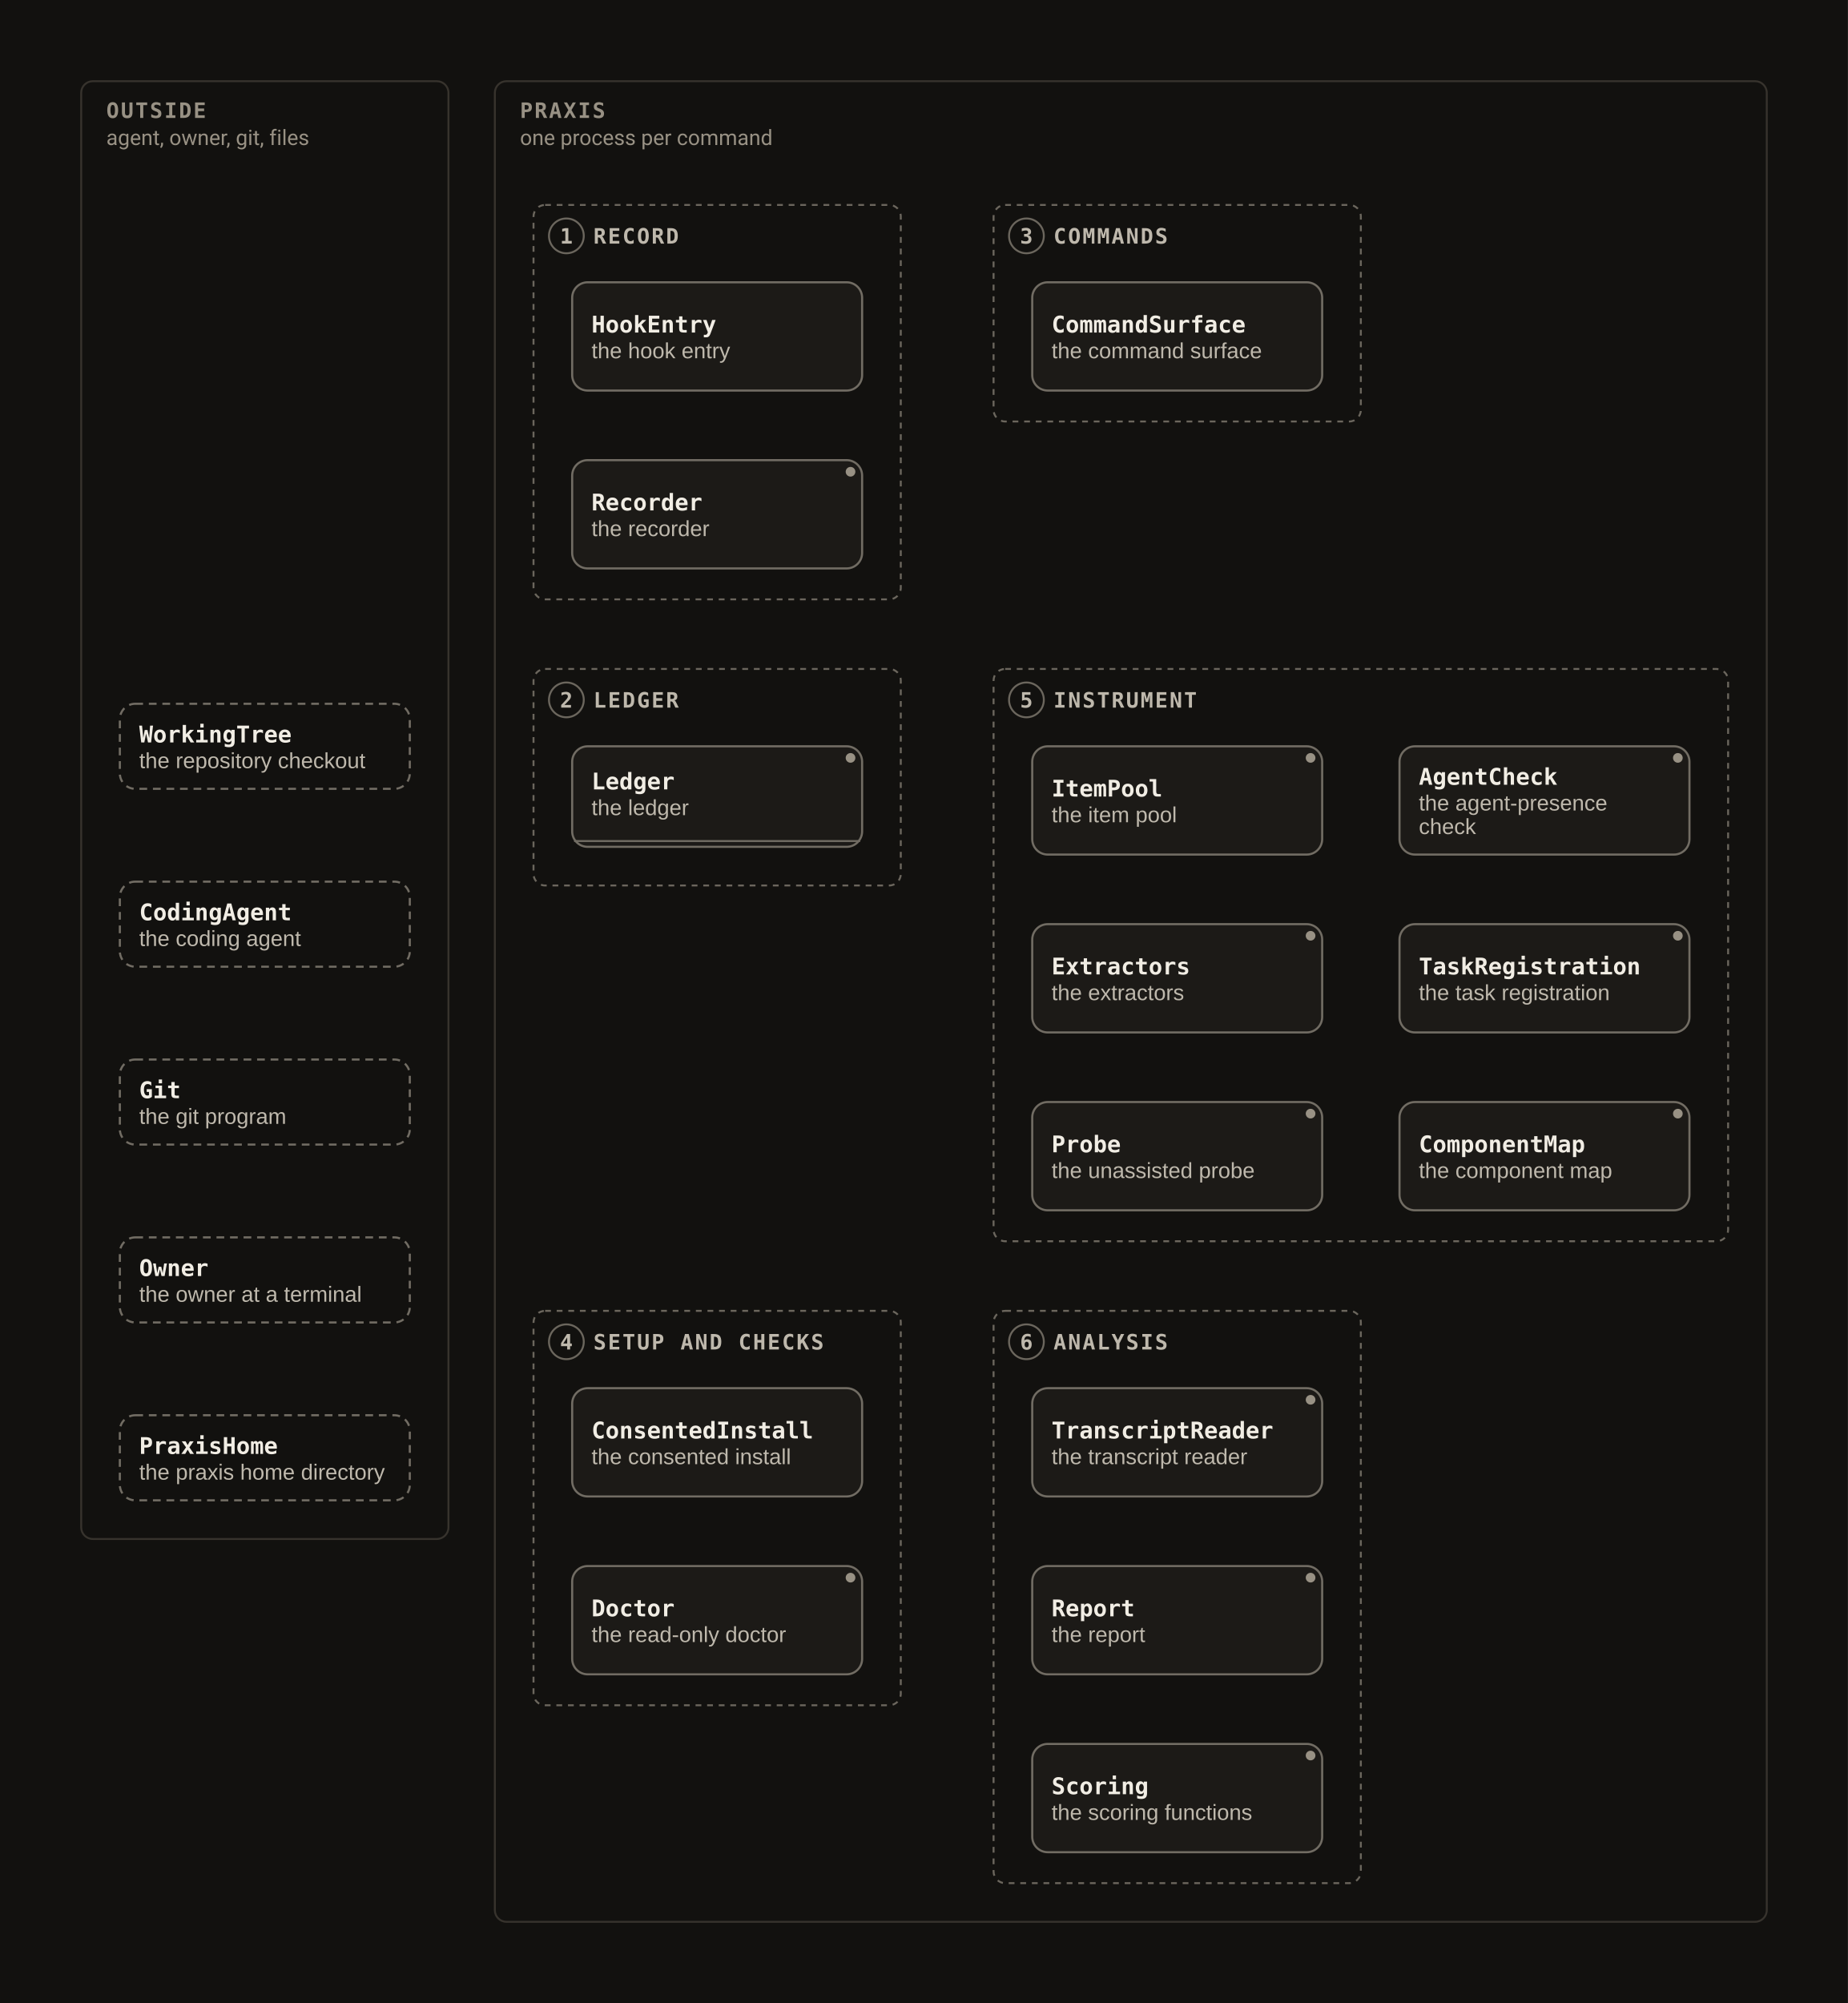
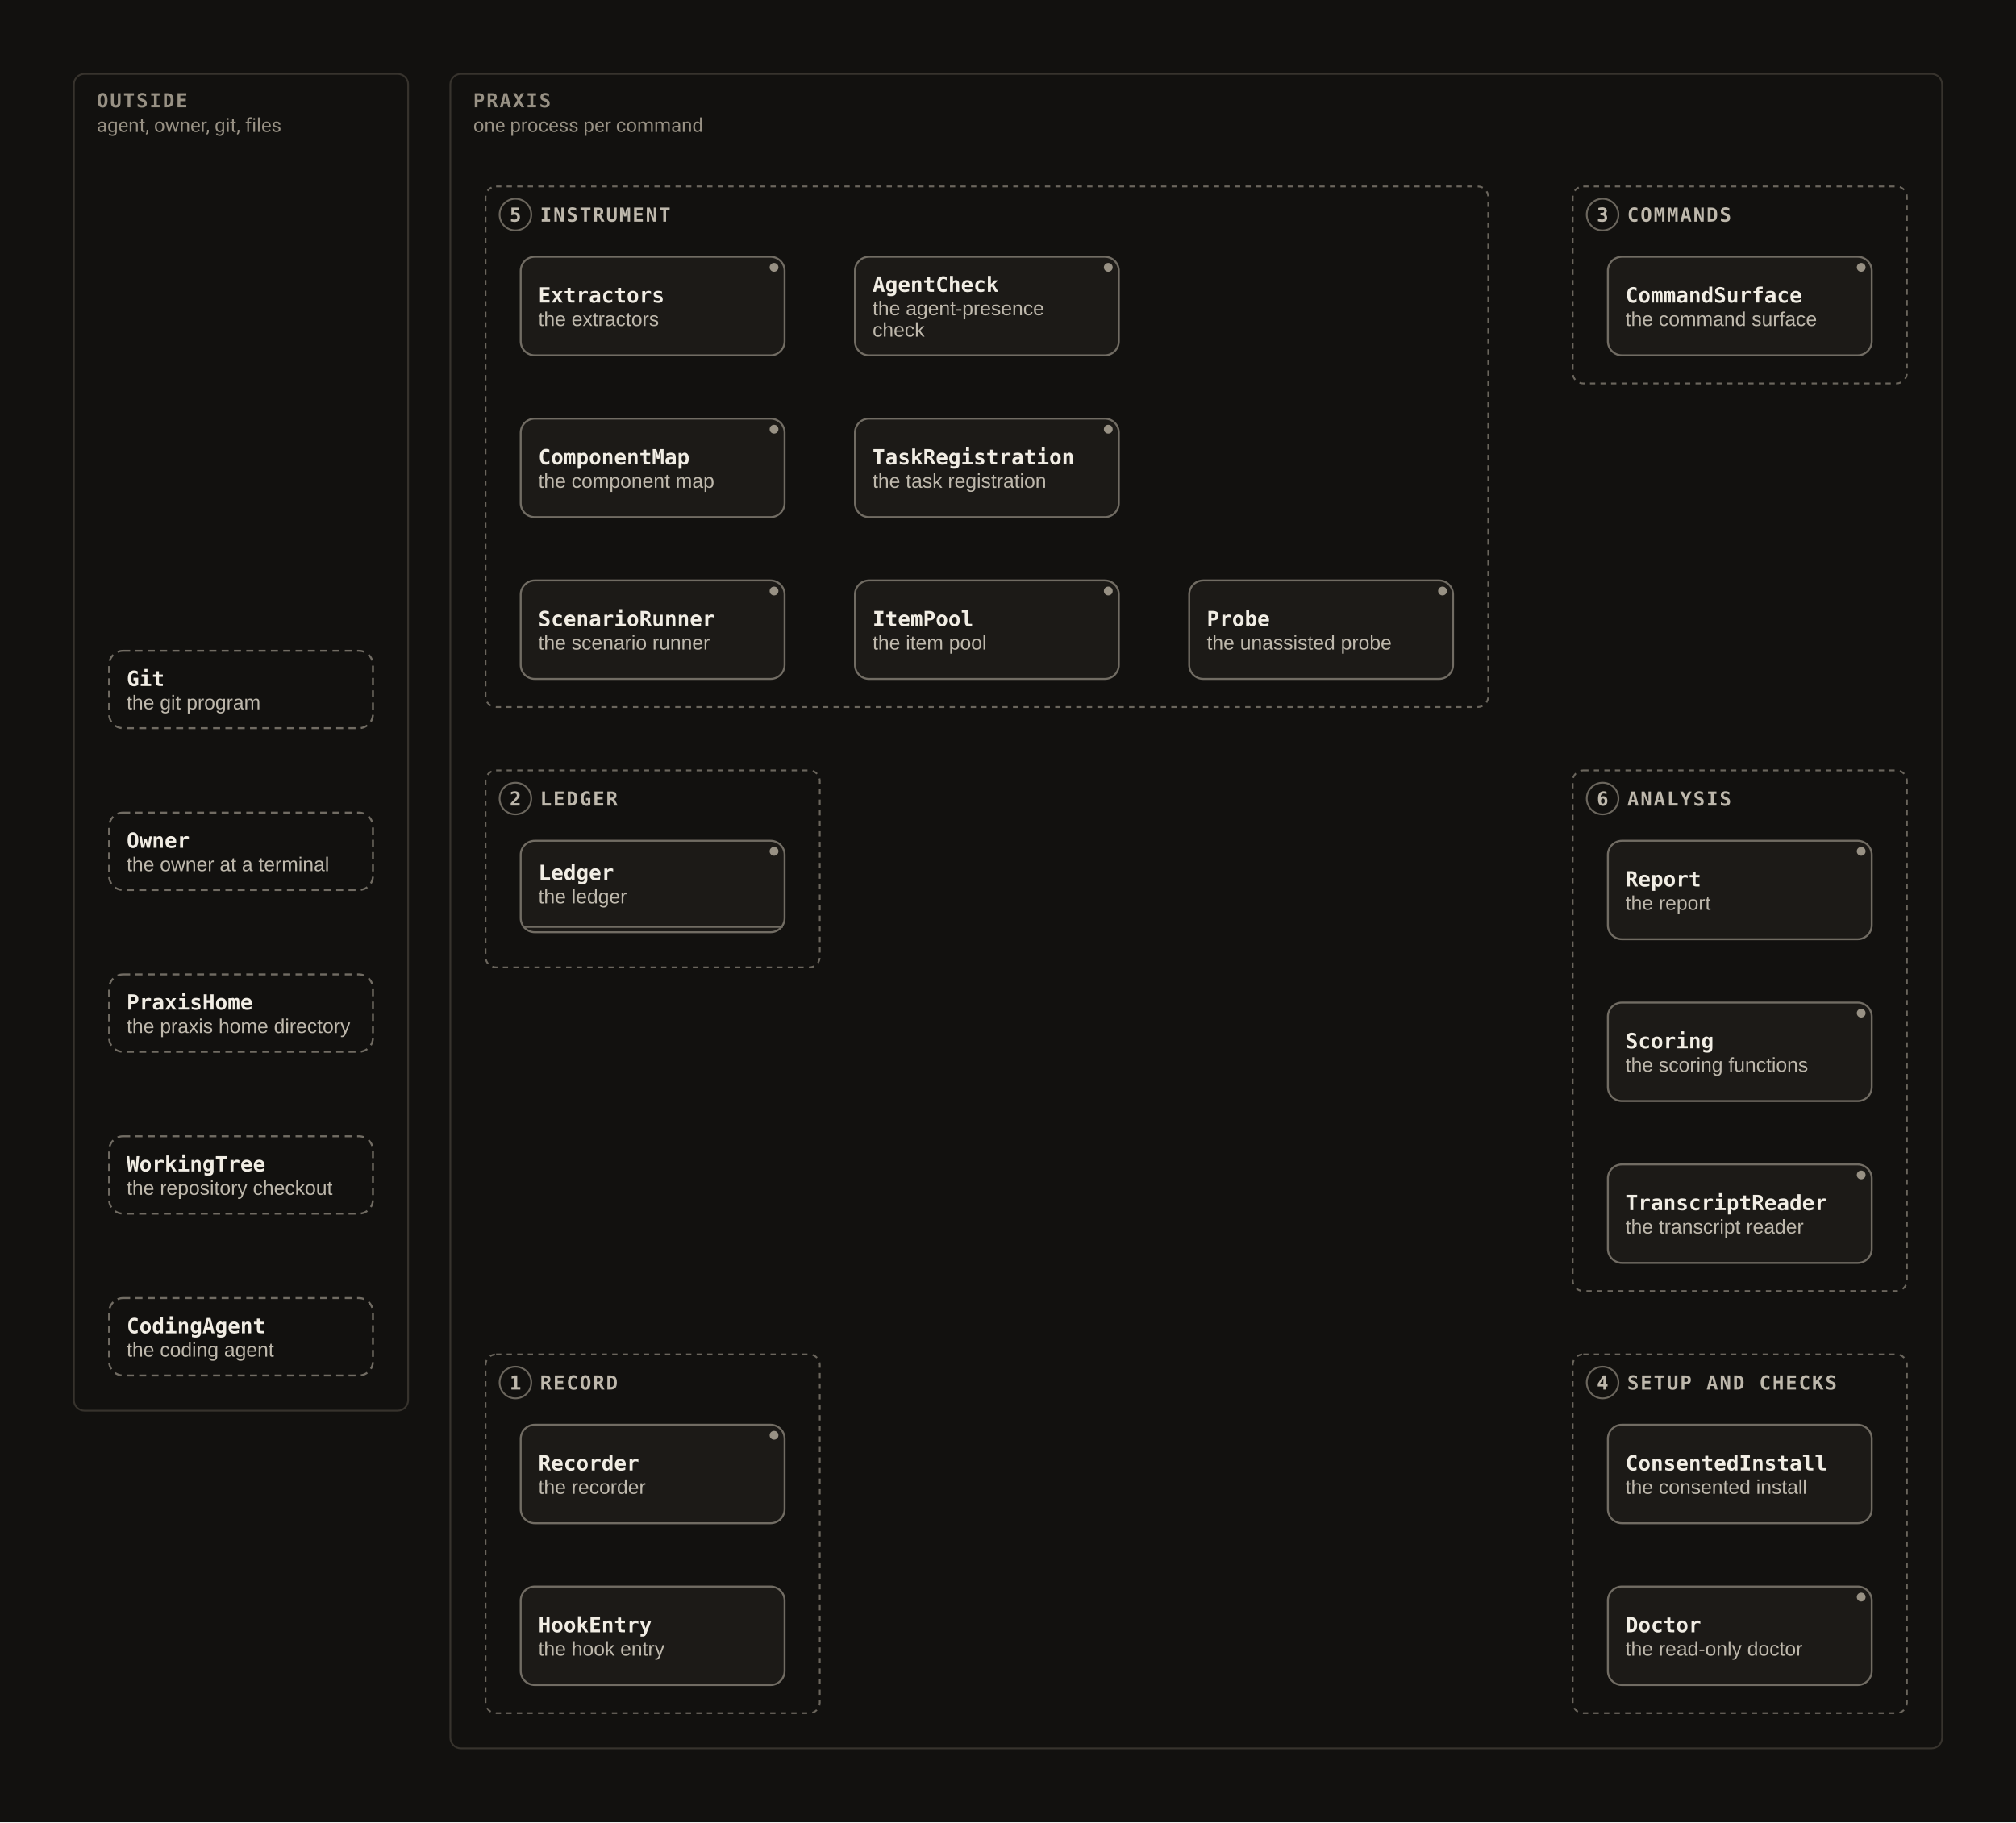
- <svg xmlns="http://www.w3.org/2000/svg" id="lessonmap" class="scene" viewBox="-26 -26 956 1036" data-fit="16 16 892.6 952" data-grow="1.029" data-read="1.008" preserveAspectRatio="xMidYMid meet" tabindex="0" role="application" aria-label="Structure: Which components are in each region and container? All component cards and only the flows of the Structure layer. Each flow label gives its artifact.">
-   <rect x="-26" y="-26" width="956" height="1036" fill="#12110F" />
+ <svg xmlns="http://www.w3.org/2000/svg" id="lessonmap" class="scene" viewBox="-26 -26 1146 1036" data-fit="-17.55 16 1116.1 952" data-grow="1.029" data-read="1.008" preserveAspectRatio="xMidYMid meet" tabindex="0" role="application" aria-label="Structure: Which components are in each region and container? All component cards and only the flows of the Structure layer. Each flow label gives its artifact.">
+   <rect x="-26" y="-26" width="1146" height="1036" fill="#12110F" />
  <defs>
    <marker id="lessonmap-m-l-structure" viewBox="0 0 8 8" refX="7" refY="4" markerUnits="userSpaceOnUse" markerWidth="9" markerHeight="9" orient="auto-start-reverse">
      <path d="M0,0 L8,4 L0,8 z" fill="#716C63" />
    </marker>
    <marker id="lessonmap-m-l-system" viewBox="0 0 8 8" refX="7" refY="4" markerUnits="userSpaceOnUse" markerWidth="9" markerHeight="9" orient="auto-start-reverse">
      <path d="M0,0 L8,4 L0,8 z" fill="#716C63" />
    </marker>
    <marker id="lessonmap-m-l-data" viewBox="0 0 8 8" refX="7" refY="4" markerUnits="userSpaceOnUse" markerWidth="9" markerHeight="9" orient="auto-start-reverse">
      <path d="M0,0 L8,4 L0,8 z" fill="#2CB59A" />
    </marker>
    <marker id="lessonmap-m-l-control" viewBox="0 0 8 8" refX="7" refY="4" markerUnits="userSpaceOnUse" markerWidth="9" markerHeight="9" orient="auto-start-reverse">
      <path d="M0,0 L8,4 L0,8 z" fill="#B97874" />
    </marker>
    <marker id="lessonmap-m-change" viewBox="0 0 8 8" refX="7" refY="4" markerUnits="userSpaceOnUse" markerWidth="9" markerHeight="9" orient="auto-start-reverse">
      <path d="M0,0 L8,4 L0,8 z" fill="#D4675B" />
    </marker>
    <marker id="lessonmap-m-reach" viewBox="0 0 8 8" refX="7" refY="4" markerUnits="userSpaceOnUse" markerWidth="9" markerHeight="9" orient="auto-start-reverse">
      <path d="M0,0 L8,4 L0,8 z" fill="#D4675B" />
    </marker>
  </defs>
  <style>#lessonmap .node{cursor:pointer;outline:none;transition:opacity .16s ease-out}#lessonmap .node [data-part="job"] text{font-family:Arial,"Liberation Sans",Arimo,sans-serif;font-kerning:none;font-variant-ligatures:none}#lessonmap[data-live] .node.subject .node__box{stroke:var(--subject,#716C63)}#lessonmap[data-live] .node.subject rect.node__mark{stroke:var(--subject,#716C63)}#lessonmap[data-live] .node.subject path.node__mark{fill:var(--subject,#716C63)}#lessonmap .node.dim,#lessonmap .node.quiet{opacity:.32}#lessonmap .node__ring,#lessonmap .node__selection{display:none}#lessonmap .node__hl,#lessonmap .node__halo{display:none;pointer-events:none}#lessonmap .node__hl{fill:#1C1A17}#lessonmap .node__halo{fill:none;stroke:#F1EDE4;stroke-width:1.5;vector-effect:non-scaling-stroke}#lessonmap .node__box{transition:stroke .16s ease-out,stroke-width .16s ease-out}#lessonmap .node:not(.sel):not(.acts):hover .node__box{stroke-width:1.8}#lessonmap[data-live] .node:not(.sel):not(.acts):not(.endpoint):not(.subject):hover .node__box{stroke:#989184}#lessonmap .node.endpoint .node__box{stroke:#FCB442;stroke-width:2}#lessonmap .node.meas .node__box{stroke:#BEB8AC;stroke-width:2}#lessonmap .node.sel .node__box,#lessonmap .node.acts .node__box{stroke:#FCB442;stroke-width:3}#lessonmap .node.sel .node__hl,#lessonmap .node.acts .node__hl{display:inline}#lessonmap .node.peekend .node__halo{display:inline}#lessonmap .node:focus-visible .node__halo{display:inline;stroke-width:2}#lessonmap .flow,#lessonmap .flowtrace,#lessonmap .flowhl{vector-effect:non-scaling-stroke}#lessonmap .flow{stroke-width:1.6;stroke-opacity:1}#lessonmap .flow{cursor:pointer;pointer-events:stroke;outline:none;transition:opacity .12s ease-out,stroke-width .12s ease-out,visibility 0s}#lessonmap .flow.off:not(.peek),#lessonmap .flowlbl.off:not(.peek){opacity:0;visibility:hidden;pointer-events:none;transition:opacity .16s ease-out,visibility 0s linear .16s}#lessonmap .flow.peek{stroke-opacity:1;stroke-width:2.6}#lessonmap .flow.hot{stroke-opacity:1;stroke-width:2.6}#lessonmap.peeking .flow:not(.peek),#lessonmap.peeking .flowlbl:not(.peek){opacity:.35}#lessonmap .flowhl{fill:none;stroke:#FCB44200;stroke-width:12;stroke-linecap:round;stroke-linejoin:round;pointer-events:none}#lessonmap .flowdot{fill:#FCB442;stroke:#FCB4422E;stroke-width:10;paint-order:stroke;pointer-events:none}#lessonmap .flowtrace{stroke-width:2.6;pointer-events:none}#lessonmap .flowlbl{cursor:pointer;outline:none;transition:opacity .16s ease-out,visibility 0s}#lessonmap .flowlbl text{pointer-events:none;fill:#F1EDE4;stroke:#12110F}#lessonmap .flowlbl__chip{fill:#12110F;pointer-events:none}#lessonmap .flowlbl.hot text{fill:#FCB442;font-weight:600}#lessonmap .flowlbl.peek .flowlbl__chip{stroke:#37332D;stroke-width:1}#lessonmap .flowlbl.cueing{opacity:0}#lessonmap .flowlbl:focus-visible .flowlbl__hit{stroke:#F1EDE4;stroke-width:1.5}#lessonmap{width:100%;height:auto;display:block;overflow:hidden;touch-action:none;cursor:grab}#lessonmap.panning{cursor:grabbing}#lessonmap .zone__h{cursor:zoom-in;-webkit-user-select:none;user-select:none}@media print{#lessonmap .view{transform:none!important}}:root[data-reduce-motion=true] #lessonmap *{transition:none!important;animation:none!important}@media (prefers-reduced-motion:reduce){:root:not([data-reduce-motion]) #lessonmap *{transition:none!important;animation:none!important}}</style>
  <g class="view">
-     <rect x="16" y="16" width="190" height="754" rx="6" fill="none" stroke="#37332D" stroke-width="1" vector-effect="non-scaling-stroke" />
+     <rect x="16" y="16" width="190" height="760" rx="6" fill="none" stroke="#37332D" stroke-width="1" vector-effect="non-scaling-stroke" />
    <g class="box__h" data-at="16 16 190">
      <text x="29.0" y="35.0" class="t0">OUTSIDE</text>
      <text x="29.0" y="49.0" class="t1">agent, owner, git, files</text>
    </g>
-     <rect x="230" y="16" width="658" height="952" rx="6" fill="none" stroke="#37332D" stroke-width="1" vector-effect="non-scaling-stroke" />
-     <g class="box__h" data-at="230 16 658">
+     <rect x="230" y="16" width="848" height="952" rx="6" fill="none" stroke="#37332D" stroke-width="1" vector-effect="non-scaling-stroke" />
+     <g class="box__h" data-at="230 16 848">
      <text x="243.0" y="35.0" class="t0">PRAXIS</text>
      <text x="243.0" y="49.0" class="t1">one process per command</text>
    </g>
    <g data-part="zones">
-       <rect x="250" y="80" width="190" height="204" rx="6" fill="none" stroke="#6B665D" stroke-width="1" stroke-dasharray="3 3" vector-effect="non-scaling-stroke" />
-       <g class="zone__h" data-zone="record" data-at="250 96 190">
+       <rect x="250" y="744" width="190" height="204" rx="6" fill="none" stroke="#6B665D" stroke-width="1" stroke-dasharray="3 3" vector-effect="non-scaling-stroke" />
+       <g class="zone__h" data-zone="record" data-at="250 760 190">
+         <circle cx="267" cy="760" r="9" fill="#12110F" stroke="#6B665D" stroke-width="1" vector-effect="non-scaling-stroke" />
+         <text x="267.0" y="764.0" class="t2">1</text>
+         <text x="281.0" y="764.0" class="t3">RECORD</text>
+       </g>
+       <rect x="250" y="412" width="190" height="112" rx="6" fill="none" stroke="#6B665D" stroke-width="1" stroke-dasharray="3 3" vector-effect="non-scaling-stroke" />
+       <g class="zone__h" data-zone="ledger" data-at="250 428 190">
+         <circle cx="267" cy="428" r="9" fill="#12110F" stroke="#6B665D" stroke-width="1" vector-effect="non-scaling-stroke" />
+         <text x="267.0" y="432.0" class="t2">2</text>
+         <text x="281.0" y="432.0" class="t3">LEDGER</text>
+       </g>
+       <rect x="868" y="80" width="190" height="112" rx="6" fill="none" stroke="#6B665D" stroke-width="1" stroke-dasharray="3 3" vector-effect="non-scaling-stroke" />
+       <g class="zone__h" data-zone="commands" data-at="868 96 190">
+         <circle cx="885" cy="96" r="9" fill="#12110F" stroke="#6B665D" stroke-width="1" vector-effect="non-scaling-stroke" />
+         <text x="885.0" y="100.0" class="t2">3</text>
+         <text x="899.0" y="100.0" class="t3">COMMANDS</text>
+       </g>
+       <rect x="868" y="744" width="190" height="204" rx="6" fill="none" stroke="#6B665D" stroke-width="1" stroke-dasharray="3 3" vector-effect="non-scaling-stroke" />
+       <g class="zone__h" data-zone="owner" data-at="868 760 190">
+         <circle cx="885" cy="760" r="9" fill="#12110F" stroke="#6B665D" stroke-width="1" vector-effect="non-scaling-stroke" />
+         <text x="885.0" y="764.0" class="t2">4</text>
+         <text x="899.0" y="764.0" class="t3">SETUP AND CHECKS</text>
+       </g>
+       <rect x="250" y="80" width="570" height="296" rx="6" fill="none" stroke="#6B665D" stroke-width="1" stroke-dasharray="3 3" vector-effect="non-scaling-stroke" />
+       <g class="zone__h" data-zone="measure" data-at="250 96 570">
        <circle cx="267" cy="96" r="9" fill="#12110F" stroke="#6B665D" stroke-width="1" vector-effect="non-scaling-stroke" />
-         <text x="267.0" y="100.0" class="t2">1</text>
-         <text x="281.0" y="100.0" class="t3">RECORD</text>
-       </g>
-       <rect x="250" y="320" width="190" height="112" rx="6" fill="none" stroke="#6B665D" stroke-width="1" stroke-dasharray="3 3" vector-effect="non-scaling-stroke" />
-       <g class="zone__h" data-zone="ledger" data-at="250 336 190">
-         <circle cx="267" cy="336" r="9" fill="#12110F" stroke="#6B665D" stroke-width="1" vector-effect="non-scaling-stroke" />
-         <text x="267.0" y="340.0" class="t2">2</text>
-         <text x="281.0" y="340.0" class="t3">LEDGER</text>
-       </g>
-       <rect x="488" y="80" width="190" height="112" rx="6" fill="none" stroke="#6B665D" stroke-width="1" stroke-dasharray="3 3" vector-effect="non-scaling-stroke" />
-       <g class="zone__h" data-zone="commands" data-at="488 96 190">
-         <circle cx="505" cy="96" r="9" fill="#12110F" stroke="#6B665D" stroke-width="1" vector-effect="non-scaling-stroke" />
-         <text x="505.0" y="100.0" class="t2">3</text>
-         <text x="519.0" y="100.0" class="t3">COMMANDS</text>
-       </g>
-       <rect x="250" y="652" width="190" height="204" rx="6" fill="none" stroke="#6B665D" stroke-width="1" stroke-dasharray="3 3" vector-effect="non-scaling-stroke" />
-       <g class="zone__h" data-zone="owner" data-at="250 668 190">
-         <circle cx="267" cy="668" r="9" fill="#12110F" stroke="#6B665D" stroke-width="1" vector-effect="non-scaling-stroke" />
-         <text x="267.0" y="672.0" class="t2">4</text>
-         <text x="281.0" y="672.0" class="t3">SETUP AND CHECKS</text>
-       </g>
-       <rect x="488" y="320" width="380" height="296" rx="6" fill="none" stroke="#6B665D" stroke-width="1" stroke-dasharray="3 3" vector-effect="non-scaling-stroke" />
-       <g class="zone__h" data-zone="measure" data-at="488 336 380">
-         <circle cx="505" cy="336" r="9" fill="#12110F" stroke="#6B665D" stroke-width="1" vector-effect="non-scaling-stroke" />
-         <text x="505.0" y="340.0" class="t2">5</text>
-         <text x="519.0" y="340.0" class="t3">INSTRUMENT</text>
-       </g>
-       <rect x="488" y="652" width="190" height="296" rx="6" fill="none" stroke="#6B665D" stroke-width="1" stroke-dasharray="3 3" vector-effect="non-scaling-stroke" />
-       <g class="zone__h" data-zone="analysis" data-at="488 668 190">
-         <circle cx="505" cy="668" r="9" fill="#12110F" stroke="#6B665D" stroke-width="1" vector-effect="non-scaling-stroke" />
-         <text x="505.0" y="672.0" class="t2">6</text>
-         <text x="519.0" y="672.0" class="t3">ANALYSIS</text>
+         <text x="267.0" y="100.0" class="t2">5</text>
+         <text x="281.0" y="100.0" class="t3">INSTRUMENT</text>
+       </g>
+       <rect x="868" y="412" width="190" height="296" rx="6" fill="none" stroke="#6B665D" stroke-width="1" stroke-dasharray="3 3" vector-effect="non-scaling-stroke" />
+       <g class="zone__h" data-zone="analysis" data-at="868 428 190">
+         <circle cx="885" cy="428" r="9" fill="#12110F" stroke="#6B665D" stroke-width="1" vector-effect="non-scaling-stroke" />
+         <text x="885.0" y="432.0" class="t2">6</text>
+         <text x="899.0" y="432.0" class="t3">ANALYSIS</text>
      </g>
    </g>
    <g data-part="flow" />
-     <g class="node built" data-id="HookEntry" data-kind="component" data-state="built" data-region="record" role="button" tabindex="0" aria-label="HookEntry, the hook entry, source recorded">
+     <g class="node built" data-id="Extractors" data-kind="component" data-state="built" data-region="measure" role="button" tabindex="0" aria-label="Extractors, the extractors, source recorded">
      <rect class="node__box" x="270.0" y="120.0" width="150.0" height="56.0" rx="8.0" fill="#1C1A17" stroke="#716C63" stroke-width="1.1" />
      <rect class="node__ring" x="273.0" y="123.0" width="144.0" height="50.0" rx="7.0" />
      <rect class="node__selection" x="275.0" y="127.0" width="1" height="42.0" fill="#FCB442" />
-       <text x="280.0" y="146.0" class="t4">HookEntry</text>
-       <g data-part="job">
-         <text x="280.0" y="159.3" class="t5">the hook entry</text>
+       <text x="280.0" y="146.0" class="t4">Extractors</text>
+       <g class="node__note" aria-label="Note: The recorder, the component map, the item pool, the task registration, and the probe call static_imports. The scenario runner calls scratch_clone and run_scenario, and its rows carry X2_VERSION.">
+         <circle cx="414.0" cy="126.0" r="2.5" fill="#989184" />
+       </g>
+       <g data-part="job">
+         <text x="280.0" y="159.3" class="t5">the extractors</text>
+       </g>
+     </g>
+     <g class="node built" data-id="AgentCheck" data-kind="component" data-state="built" data-region="measure" role="button" tabindex="0" aria-label="AgentCheck, the agent-presence check, source recorded">
+       <rect class="node__box" x="460.0" y="120.0" width="150.0" height="56.0" rx="8.0" fill="#1C1A17" stroke="#716C63" stroke-width="1.1" />
+       <rect class="node__ring" x="463.0" y="123.0" width="144.0" height="50.0" rx="7.0" />
+       <rect class="node__selection" x="465.0" y="127.0" width="1" height="42.0" fill="#FCB442" />
+       <text x="470.0" y="139.9" class="t4">AgentCheck</text>
+       <g class="node__note" aria-label="Note: The command surface, the doctor, the item pool, the scenario runner, the task registration, and the probe call locate. The doctor and the probe call attached_agents.">
+         <circle cx="604.0" cy="126.0" r="2.5" fill="#989184" />
+       </g>
+       <g data-part="job">
+         <text x="470.0" y="153.2" class="t5">the agent-presence</text>
+         <text x="470.0" y="165.4" class="t5">check</text>
      </g>
    </g>
    <g class="node built" data-id="CommandSurface" data-kind="component" data-state="built" data-region="commands" role="button" tabindex="0" aria-label="CommandSurface, the command surface, source recorded">
-       <rect class="node__box" x="508.0" y="120.0" width="150.0" height="56.0" rx="8.0" fill="#1C1A17" stroke="#716C63" stroke-width="1.1" />
-       <rect class="node__ring" x="511.0" y="123.0" width="144.0" height="50.0" rx="7.0" />
-       <rect class="node__selection" x="513.0" y="127.0" width="1" height="42.0" fill="#FCB442" />
-       <text x="518.0" y="146.0" class="t4">CommandSurface</text>
-       <g data-part="job">
-         <text x="518.0" y="159.3" class="t5">the command surface</text>
-       </g>
-     </g>
-     <g class="node built" data-id="Recorder" data-kind="component" data-state="built" data-region="record" role="button" tabindex="0" aria-label="Recorder, the recorder, source recorded">
+       <rect class="node__box" x="888.0" y="120.0" width="150.0" height="56.0" rx="8.0" fill="#1C1A17" stroke="#716C63" stroke-width="1.1" />
+       <rect class="node__ring" x="891.0" y="123.0" width="144.0" height="50.0" rx="7.0" />
+       <rect class="node__selection" x="893.0" y="127.0" width="1" height="42.0" fill="#FCB442" />
+       <text x="898.0" y="146.0" class="t4">CommandSurface</text>
+       <g class="node__note" aria-label="Note: The package module praxis holds only the docstring and __version__, which the command surface prints for --version.">
+         <circle cx="1032.0" cy="126.0" r="2.5" fill="#989184" />
+       </g>
+       <g data-part="job">
+         <text x="898.0" y="159.3" class="t5">the command surface</text>
+       </g>
+     </g>
+     <g class="node built" data-id="ComponentMap" data-kind="component" data-state="built" data-region="measure" role="button" tabindex="0" aria-label="ComponentMap, the component map, source recorded">
      <rect class="node__box" x="270.0" y="212.0" width="150.0" height="56.0" rx="8.0" fill="#1C1A17" stroke="#716C63" stroke-width="1.1" />
      <rect class="node__ring" x="273.0" y="215.0" width="144.0" height="50.0" rx="7.0" />
      <rect class="node__selection" x="275.0" y="219.0" width="1" height="42.0" fill="#FCB442" />
-       <text x="280.0" y="238.0" class="t4">Recorder</text>
-       <g class="node__note" aria-label="Note: A HEAD that is not a descendant of the base commit makes the snapshot unobservable and voids a bound task. The notice flag is set only at the Stop that closes a segment, for a payload without turn_id. The recorder imports components, extract, and transcript inside the functions that use them.">
+       <text x="280.0" y="238.0" class="t4">ComponentMap</text>
+       <g class="node__note" aria-label="Note: A flat package has more than 30 children at depth 1. Its children are grouped by the name before the first underscore. Then each one-file group joins the multi-file group with the most import edges, when that maximum is unique. The edges come from static_imports. The ledger calls from_json before it stores a map. The recorder, the item pool, the scenario runner, the task registration, the probe, and the report parse the frozen map and assign paths with it.">
        <circle cx="414.0" cy="218.0" r="2.5" fill="#989184" />
      </g>
      <g data-part="job">
-         <text x="280.0" y="251.3" class="t5">the recorder</text>
+         <text x="280.0" y="251.3" class="t5">the component map</text>
+       </g>
+     </g>
+     <g class="node built" data-id="TaskRegistration" data-kind="component" data-state="built" data-region="measure" role="button" tabindex="0" aria-label="TaskRegistration, the task registration, source recorded">
+       <rect class="node__box" x="460.0" y="212.0" width="150.0" height="56.0" rx="8.0" fill="#1C1A17" stroke="#716C63" stroke-width="1.1" />
+       <rect class="node__ring" x="463.0" y="215.0" width="144.0" height="50.0" rx="7.0" />
+       <rect class="node__selection" x="465.0" y="219.0" width="1" height="42.0" fill="#FCB442" />
+       <text x="470.0" y="238.0" class="t4">TaskRegistration</text>
+       <g class="node__note" aria-label="Note: The arm generator reads only the seed, the repository id, and the task ordinal. The binding pool holds only items that no task exposed and no probe asked. The recorder, not this module, binds the task to the next prompt and closes its segment. praxis last calls last, which prints only the feedback.">
+         <circle cx="604.0" cy="218.0" r="2.5" fill="#989184" />
+       </g>
+       <g data-part="job">
+         <text x="470.0" y="251.3" class="t5">the task registration</text>
+       </g>
+     </g>
+     <g class="node built" data-id="ScenarioRunner" data-kind="component" data-state="built" data-region="measure" role="button" tabindex="0" aria-label="ScenarioRunner, the scenario runner, source recorded">
+       <rect class="node__box" x="270.0" y="304.0" width="150.0" height="56.0" rx="8.0" fill="#1C1A17" stroke="#716C63" stroke-width="1.1" />
+       <rect class="node__ring" x="273.0" y="307.0" width="144.0" height="50.0" rx="7.0" />
+       <rect class="node__selection" x="275.0" y="311.0" width="1" height="42.0" fill="#FCB442" />
+       <text x="280.0" y="330.0" class="t4">ScenarioRunner</text>
+       <g class="node__note" aria-label="Note: The scenario file is a closed shape. A scenario id is stored as an identifier, and the argv is stored only as a hash. PRAXIS_HOME points into the clone, so a scenario cannot write the owner's ledger. The clone is deleted after each scenario, also when it fails.">
+         <circle cx="414.0" cy="310.0" r="2.5" fill="#989184" />
+       </g>
+       <g data-part="job">
+         <text x="280.0" y="343.3" class="t5">the scenario runner</text>
+       </g>
+     </g>
+     <g class="node built" data-id="ItemPool" data-kind="component" data-state="built" data-region="measure" role="button" tabindex="0" aria-label="ItemPool, the item pool, source recorded">
+       <rect class="node__box" x="460.0" y="304.0" width="150.0" height="56.0" rx="8.0" fill="#1C1A17" stroke="#716C63" stroke-width="1.1" />
+       <rect class="node__ring" x="463.0" y="307.0" width="144.0" height="50.0" rx="7.0" />
+       <rect class="node__selection" x="465.0" y="311.0" width="1" height="42.0" fill="#FCB442" />
+       <text x="470.0" y="330.0" class="t4">ItemPool</text>
+       <g class="node__note" aria-label="Note: A change to a frozen map needs a --reason from MAP_REASONS. Freeze refuses fewer than 5 or more than 30 product components and prints the draft of a mechanical map. A second freeze writes only the missing pairs, and a pair whose truth flipped gets a new item at the next epoch. A component without a parsed Python file gives no items, not items with truth 0. derive --write never writes over an existing owner file.">
+         <circle cx="604.0" cy="310.0" r="2.5" fill="#989184" />
+       </g>
+       <g data-part="job">
+         <text x="470.0" y="343.3" class="t5">the item pool</text>
+       </g>
+     </g>
+     <g class="node built" data-id="Probe" data-kind="component" data-state="built" data-region="measure" role="button" tabindex="0" aria-label="Probe, the unassisted probe, source recorded">
+       <rect class="node__box" x="650.0" y="304.0" width="150.0" height="56.0" rx="8.0" fill="#1C1A17" stroke="#716C63" stroke-width="1.1" />
+       <rect class="node__ring" x="653.0" y="307.0" width="144.0" height="50.0" rx="7.0" />
+       <rect class="node__selection" x="655.0" y="311.0" width="1" height="42.0" fill="#FCB442" />
+       <text x="660.0" y="330.0" class="t4">Probe</text>
+       <g class="node__note" aria-label="Note: A structural item without a truth from the extractors now is not asked and stays due. After the due items, a structural probe asks up to N_VALIDATION never-drawn validation items each ISO week, ranked by a hash of the committed seed. It asks an item answered on the grid once more inside the P1 window, as a retest. The knockout reads only scenario runs of the HEAD tree. Pathfinder ratings stay in memory and only the scores are stored.">
+         <circle cx="794.0" cy="310.0" r="2.5" fill="#989184" />
+       </g>
+       <g data-part="job">
+         <text x="660.0" y="343.3" class="t5">the unassisted probe</text>
+       </g>
+     </g>
+     <g class="node actor" data-id="Git" data-kind="actor" data-state="built" data-region="outside" role="button" tabindex="0" aria-label="Git, the git program, outside">
+       <rect class="node__box" x="36.0" y="344.0" width="150.0" height="44.0" rx="8.0" fill="#12110F" stroke="#716C63" stroke-width="1.1" stroke-dasharray="4 3" />
+       <rect class="node__ring" x="39.0" y="347.0" width="144.0" height="38.0" rx="7.0" />
+       <rect class="node__selection" x="41.0" y="351.0" width="1" height="30.0" fill="#FCB442" />
+       <text x="46.0" y="364.0" class="t4">Git</text>
+       <g data-part="job">
+         <text x="46.0" y="377.3" class="t5">the git program</text>
+       </g>
+     </g>
+     <g class="node actor" data-id="Owner" data-kind="actor" data-state="built" data-region="outside" role="button" tabindex="0" aria-label="Owner, the owner at a terminal, outside">
+       <rect class="node__box" x="36.0" y="436.0" width="150.0" height="44.0" rx="8.0" fill="#12110F" stroke="#716C63" stroke-width="1.1" stroke-dasharray="4 3" />
+       <rect class="node__ring" x="39.0" y="439.0" width="144.0" height="38.0" rx="7.0" />
+       <rect class="node__selection" x="41.0" y="443.0" width="1" height="30.0" fill="#FCB442" />
+       <text x="46.0" y="456.0" class="t4">Owner</text>
+       <g data-part="job">
+         <text x="46.0" y="469.3" class="t5">the owner at a terminal</text>
+       </g>
+     </g>
+     <g class="node built" data-id="Ledger" data-kind="store" data-state="built" data-region="ledger" role="button" tabindex="0" aria-label="Ledger, the ledger, source recorded">
+       <rect class="node__box" x="270.0" y="452.0" width="150.0" height="52.0" rx="8.0" fill="#1C1A17" stroke="#716C63" stroke-width="1.1" />
+       <rect class="node__ring" x="273.0" y="455.0" width="144.0" height="46.0" rx="7.0" />
+       <rect class="node__selection" x="275.0" y="459.0" width="1" height="38.0" fill="#FCB442" />
+       <text x="280.0" y="474.3" class="t4">Ledger</text>
+       <g class="node__note" aria-label="Note: Each table in schema.CLAIMS has a CHECK that fixes its one claim class and refuses an empty source list. The attributions table accepts any claim class, and hook_events has none. Triggers make the measurement tables append-only, and a task or a map sets each transition column once. segment_close writes the outcomes and the task close in one transaction. A scenario run must name the HEAD tree it traced, unless its outcome is not_python. On a ledger that already held runs, migrate adds tree_hash without that CHECK. probe_items_unprobed leaves out an item that a probe asked, so the binding pool and the validation draw hold blind items only. The survival lookup intersects agent line-hash multisets with a probe multiset, so two identical lines count as two. When PRAGMA user_version differs from SCHEMA_VERSION, Store.open runs the DDL and then migrate.">
+         <circle cx="414.0" cy="458.0" r="2.5" fill="#989184" />
+       </g>
+       <line class="node__base" x1="271.0" y1="501.0" x2="419.0" y2="501.0" stroke="#716C63" stroke-width="1" />
+       <g data-part="job">
+         <text x="280.0" y="487.6" class="t5">the ledger</text>
+       </g>
+     </g>
+     <g class="node built" data-id="Report" data-kind="component" data-state="built" data-region="analysis" role="button" tabindex="0" aria-label="Report, the report, source recorded">
+       <rect class="node__box" x="888.0" y="452.0" width="150.0" height="56.0" rx="8.0" fill="#1C1A17" stroke="#716C63" stroke-width="1.1" />
+       <rect class="node__ring" x="891.0" y="455.0" width="144.0" height="50.0" rx="7.0" />
+       <rect class="node__selection" x="893.0" y="459.0" width="1" height="42.0" fill="#FCB442" />
+       <text x="898.0" y="478.0" class="t4">Report</text>
+       <g class="node__note" aria-label="Note: praxis.report computes the scores. praxis.render holds the result shapes and the text, and report re-exports them. render refuses the words cause, impact, and would unless a pre-registered rule is met, and then it names the rule. A pipeline placebo below ALPHA suspends each P1 arm contrast in the text. Validation items never enter a P1 block or an arm contrast. A reference that cannot be fitted is NULL, never another reference.">
+         <circle cx="1032.0" cy="458.0" r="2.5" fill="#989184" />
+       </g>
+       <g data-part="job">
+         <text x="898.0" y="491.3" class="t5">the report</text>
+       </g>
+     </g>
+     <g class="node actor" data-id="PraxisHome" data-kind="actor" data-state="built" data-region="outside" role="button" tabindex="0" aria-label="PraxisHome, the praxis home directory, outside">
+       <rect class="node__box" x="36.0" y="528.0" width="150.0" height="44.0" rx="8.0" fill="#12110F" stroke="#716C63" stroke-width="1.1" stroke-dasharray="4 3" />
+       <rect class="node__ring" x="39.0" y="531.0" width="144.0" height="38.0" rx="7.0" />
+       <rect class="node__selection" x="41.0" y="535.0" width="1" height="30.0" fill="#FCB442" />
+       <text x="46.0" y="548.0" class="t4">PraxisHome</text>
+       <g data-part="job">
+         <text x="46.0" y="561.3" class="t5">the praxis home directory</text>
+       </g>
+     </g>
+     <g class="node built" data-id="Scoring" data-kind="component" data-state="built" data-region="analysis" role="button" tabindex="0" aria-label="Scoring, the scoring functions, source recorded">
+       <rect class="node__box" x="888.0" y="544.0" width="150.0" height="56.0" rx="8.0" fill="#1C1A17" stroke="#716C63" stroke-width="1.1" />
+       <rect class="node__ring" x="891.0" y="547.0" width="144.0" height="50.0" rx="7.0" />
+       <rect class="node__selection" x="893.0" y="551.0" width="1" height="42.0" fill="#FCB442" />
+       <text x="898.0" y="570.0" class="t4">Scoring</text>
+       <g class="node__note" aria-label="Note: No I/O and no imports from other praxis modules. The probe calls pfnet and pfsim. The report calls bss, decomposition, corp_reliability, randomization_test, and snap.">
+         <circle cx="1032.0" cy="550.0" r="2.5" fill="#989184" />
+       </g>
+       <g data-part="job">
+         <text x="898.0" y="583.3" class="t5">the scoring functions</text>
      </g>
    </g>
    <g class="node actor" data-id="WorkingTree" data-kind="actor" data-state="built" data-region="outside" role="button" tabindex="0" aria-label="WorkingTree, the repository checkout, outside">
-       <rect class="node__box" x="36.0" y="338.0" width="150.0" height="44.0" rx="8.0" fill="#12110F" stroke="#716C63" stroke-width="1.1" stroke-dasharray="4 3" />
-       <rect class="node__ring" x="39.0" y="341.0" width="144.0" height="38.0" rx="7.0" />
-       <rect class="node__selection" x="41.0" y="345.0" width="1" height="30.0" fill="#FCB442" />
-       <text x="46.0" y="358.0" class="t4">WorkingTree</text>
-       <g data-part="job">
-         <text x="46.0" y="371.3" class="t5">the repository checkout</text>
-       </g>
-     </g>
-     <g class="node built" data-id="Ledger" data-kind="store" data-state="built" data-region="ledger" role="button" tabindex="0" aria-label="Ledger, the ledger, source recorded">
-       <rect class="node__box" x="270.0" y="360.0" width="150.0" height="52.0" rx="8.0" fill="#1C1A17" stroke="#716C63" stroke-width="1.1" />
-       <rect class="node__ring" x="273.0" y="363.0" width="144.0" height="46.0" rx="7.0" />
-       <rect class="node__selection" x="275.0" y="367.0" width="1" height="38.0" fill="#FCB442" />
-       <text x="280.0" y="382.3" class="t4">Ledger</text>
-       <g class="node__note" aria-label="Note: Each table in schema.CLAIMS has a CHECK that fixes its one claim class and refuses an empty source list. The attributions table accepts any claim class, and hook_events has none. Triggers make the measurement tables append-only, and a task or a map sets each transition column once. segment_close writes the outcomes and the task close in one transaction. The survival lookup intersects agent line-hash multisets with a probe multiset, so two identical lines count as two. When PRAGMA user_version differs from SCHEMA_VERSION, Store.open runs the DDL and then migrate.">
-         <circle cx="414.0" cy="366.0" r="2.5" fill="#989184" />
-       </g>
-       <line class="node__base" x1="271.0" y1="409.0" x2="419.0" y2="409.0" stroke="#716C63" stroke-width="1" />
-       <g data-part="job">
-         <text x="280.0" y="395.6" class="t5">the ledger</text>
-       </g>
-     </g>
-     <g class="node built" data-id="ItemPool" data-kind="component" data-state="built" data-region="measure" role="button" tabindex="0" aria-label="ItemPool, the item pool, source recorded">
-       <rect class="node__box" x="508.0" y="360.0" width="150.0" height="56.0" rx="8.0" fill="#1C1A17" stroke="#716C63" stroke-width="1.1" />
-       <rect class="node__ring" x="511.0" y="363.0" width="144.0" height="50.0" rx="7.0" />
-       <rect class="node__selection" x="513.0" y="367.0" width="1" height="42.0" fill="#FCB442" />
-       <text x="518.0" y="386.0" class="t4">ItemPool</text>
-       <g class="node__note" aria-label="Note: A change to a frozen map needs a --reason from MAP_REASONS. A second freeze writes only the missing pairs. A component without a parsed Python file gives no items, not items with truth 0.">
-         <circle cx="652.0" cy="366.0" r="2.5" fill="#989184" />
-       </g>
-       <g data-part="job">
-         <text x="518.0" y="399.3" class="t5">the item pool</text>
-       </g>
-     </g>
-     <g class="node built" data-id="AgentCheck" data-kind="component" data-state="built" data-region="measure" role="button" tabindex="0" aria-label="AgentCheck, the agent-presence check, source recorded">
-       <rect class="node__box" x="698.0" y="360.0" width="150.0" height="56.0" rx="8.0" fill="#1C1A17" stroke="#716C63" stroke-width="1.1" />
-       <rect class="node__ring" x="701.0" y="363.0" width="144.0" height="50.0" rx="7.0" />
-       <rect class="node__selection" x="703.0" y="367.0" width="1" height="42.0" fill="#FCB442" />
-       <text x="708.0" y="379.9" class="t4">AgentCheck</text>
-       <g class="node__note" aria-label="Note: The command surface, the doctor, the item pool, the task registration, and the probe call locate. The doctor and the probe call attached_agents.">
-         <circle cx="842.0" cy="366.0" r="2.5" fill="#989184" />
-       </g>
-       <g data-part="job">
-         <text x="708.0" y="393.2" class="t5">the agent-presence</text>
-         <text x="708.0" y="405.4" class="t5">check</text>
+       <rect class="node__box" x="36.0" y="620.0" width="150.0" height="44.0" rx="8.0" fill="#12110F" stroke="#716C63" stroke-width="1.1" stroke-dasharray="4 3" />
+       <rect class="node__ring" x="39.0" y="623.0" width="144.0" height="38.0" rx="7.0" />
+       <rect class="node__selection" x="41.0" y="627.0" width="1" height="30.0" fill="#FCB442" />
+       <text x="46.0" y="640.0" class="t4">WorkingTree</text>
+       <g data-part="job">
+         <text x="46.0" y="653.3" class="t5">the repository checkout</text>
+       </g>
+     </g>
+     <g class="node built" data-id="TranscriptReader" data-kind="component" data-state="built" data-region="analysis" role="button" tabindex="0" aria-label="TranscriptReader, the transcript reader, source recorded">
+       <rect class="node__box" x="888.0" y="636.0" width="150.0" height="56.0" rx="8.0" fill="#1C1A17" stroke="#716C63" stroke-width="1.1" />
+       <rect class="node__ring" x="891.0" y="639.0" width="144.0" height="50.0" rx="7.0" />
+       <rect class="node__selection" x="893.0" y="643.0" width="1" height="42.0" fill="#FCB442" />
+       <text x="898.0" y="662.0" class="t4">TranscriptReader</text>
+       <g class="node__note" aria-label="Note: The probe and the report call locate and read, and the recorder calls options_hash. The name sets that it returns must never be stored.">
+         <circle cx="1032.0" cy="642.0" r="2.5" fill="#989184" />
+       </g>
+       <g data-part="job">
+         <text x="898.0" y="675.3" class="t5">the transcript reader</text>
      </g>
    </g>
    <g class="node actor" data-id="CodingAgent" data-kind="actor" data-state="built" data-region="outside" role="button" tabindex="0" aria-label="CodingAgent, the coding agent, outside">
-       <rect class="node__box" x="36.0" y="430.0" width="150.0" height="44.0" rx="8.0" fill="#12110F" stroke="#716C63" stroke-width="1.1" stroke-dasharray="4 3" />
-       <rect class="node__ring" x="39.0" y="433.0" width="144.0" height="38.0" rx="7.0" />
-       <rect class="node__selection" x="41.0" y="437.0" width="1" height="30.0" fill="#FCB442" />
-       <text x="46.0" y="450.0" class="t4">CodingAgent</text>
-       <g data-part="job">
-         <text x="46.0" y="463.3" class="t5">the coding agent</text>
-       </g>
-     </g>
-     <g class="node built" data-id="Extractors" data-kind="component" data-state="built" data-region="measure" role="button" tabindex="0" aria-label="Extractors, the extractors, source recorded">
-       <rect class="node__box" x="508.0" y="452.0" width="150.0" height="56.0" rx="8.0" fill="#1C1A17" stroke="#716C63" stroke-width="1.1" />
-       <rect class="node__ring" x="511.0" y="455.0" width="144.0" height="50.0" rx="7.0" />
-       <rect class="node__selection" x="513.0" y="459.0" width="1" height="42.0" fill="#FCB442" />
-       <text x="518.0" y="478.0" class="t4">Extractors</text>
-       <g class="node__note" aria-label="Note: The recorder, the item pool, the task registration, and the probe call static_imports. No praxis module calls run_scenario or scratch_clone yet.">
-         <circle cx="652.0" cy="458.0" r="2.5" fill="#989184" />
-       </g>
-       <g data-part="job">
-         <text x="518.0" y="491.3" class="t5">the extractors</text>
-       </g>
-     </g>
-     <g class="node built" data-id="TaskRegistration" data-kind="component" data-state="built" data-region="measure" role="button" tabindex="0" aria-label="TaskRegistration, the task registration, source recorded">
-       <rect class="node__box" x="698.0" y="452.0" width="150.0" height="56.0" rx="8.0" fill="#1C1A17" stroke="#716C63" stroke-width="1.1" />
-       <rect class="node__ring" x="701.0" y="455.0" width="144.0" height="50.0" rx="7.0" />
-       <rect class="node__selection" x="703.0" y="459.0" width="1" height="42.0" fill="#FCB442" />
-       <text x="708.0" y="478.0" class="t4">TaskRegistration</text>
-       <g class="node__note" aria-label="Note: The arm generator reads only the seed, the repository id, and the task ordinal. The recorder, not this module, binds the task to the next prompt and closes its segment. praxis last calls last, which prints only the feedback.">
-         <circle cx="842.0" cy="458.0" r="2.5" fill="#989184" />
-       </g>
-       <g data-part="job">
-         <text x="708.0" y="491.3" class="t5">the task registration</text>
-       </g>
-     </g>
-     <g class="node actor" data-id="Git" data-kind="actor" data-state="built" data-region="outside" role="button" tabindex="0" aria-label="Git, the git program, outside">
-       <rect class="node__box" x="36.0" y="522.0" width="150.0" height="44.0" rx="8.0" fill="#12110F" stroke="#716C63" stroke-width="1.1" stroke-dasharray="4 3" />
-       <rect class="node__ring" x="39.0" y="525.0" width="144.0" height="38.0" rx="7.0" />
-       <rect class="node__selection" x="41.0" y="529.0" width="1" height="30.0" fill="#FCB442" />
-       <text x="46.0" y="542.0" class="t4">Git</text>
-       <g data-part="job">
-         <text x="46.0" y="555.3" class="t5">the git program</text>
-       </g>
-     </g>
-     <g class="node built" data-id="Probe" data-kind="component" data-state="built" data-region="measure" role="button" tabindex="0" aria-label="Probe, the unassisted probe, source recorded">
-       <rect class="node__box" x="508.0" y="544.0" width="150.0" height="56.0" rx="8.0" fill="#1C1A17" stroke="#716C63" stroke-width="1.1" />
-       <rect class="node__ring" x="511.0" y="547.0" width="144.0" height="50.0" rx="7.0" />
-       <rect class="node__selection" x="513.0" y="551.0" width="1" height="42.0" fill="#FCB442" />
-       <text x="518.0" y="570.0" class="t4">Probe</text>
-       <g class="node__note" aria-label="Note: A structural item without a truth from the extractors now is not asked and stays due. The knockout is simulated from stored scenario runs. Pathfinder ratings stay in memory and only the scores are stored.">
-         <circle cx="652.0" cy="550.0" r="2.5" fill="#989184" />
-       </g>
-       <g data-part="job">
-         <text x="518.0" y="583.3" class="t5">the unassisted probe</text>
-       </g>
-     </g>
-     <g class="node built" data-id="ComponentMap" data-kind="component" data-state="built" data-region="measure" role="button" tabindex="0" aria-label="ComponentMap, the component map, source recorded">
-       <rect class="node__box" x="698.0" y="544.0" width="150.0" height="56.0" rx="8.0" fill="#1C1A17" stroke="#716C63" stroke-width="1.1" />
-       <rect class="node__ring" x="701.0" y="547.0" width="144.0" height="50.0" rx="7.0" />
-       <rect class="node__selection" x="703.0" y="551.0" width="1" height="42.0" fill="#FCB442" />
-       <text x="708.0" y="570.0" class="t4">ComponentMap</text>
-       <g class="node__note" aria-label="Note: The ledger calls from_json before it stores a map. The recorder, the item pool, the task registration, the probe, and the report parse the frozen map and assign paths with it.">
-         <circle cx="842.0" cy="550.0" r="2.5" fill="#989184" />
-       </g>
-       <g data-part="job">
-         <text x="708.0" y="583.3" class="t5">the component map</text>
-       </g>
-     </g>
-     <g class="node actor" data-id="Owner" data-kind="actor" data-state="built" data-region="outside" role="button" tabindex="0" aria-label="Owner, the owner at a terminal, outside">
-       <rect class="node__box" x="36.0" y="614.0" width="150.0" height="44.0" rx="8.0" fill="#12110F" stroke="#716C63" stroke-width="1.1" stroke-dasharray="4 3" />
-       <rect class="node__ring" x="39.0" y="617.0" width="144.0" height="38.0" rx="7.0" />
-       <rect class="node__selection" x="41.0" y="621.0" width="1" height="30.0" fill="#FCB442" />
-       <text x="46.0" y="634.0" class="t4">Owner</text>
-       <g data-part="job">
-         <text x="46.0" y="647.3" class="t5">the owner at a terminal</text>
-       </g>
-     </g>
-     <g class="node built" data-id="ConsentedInstall" data-kind="component" data-state="built" data-region="owner" role="button" tabindex="0" aria-label="ConsentedInstall, the consented install, source recorded">
-       <rect class="node__box" x="270.0" y="692.0" width="150.0" height="56.0" rx="8.0" fill="#1C1A17" stroke="#716C63" stroke-width="1.1" />
-       <rect class="node__ring" x="273.0" y="695.0" width="144.0" height="50.0" rx="7.0" />
-       <rect class="node__selection" x="275.0" y="699.0" width="1" height="42.0" fill="#FCB442" />
-       <text x="280.0" y="718.0" class="t4">ConsentedInstall</text>
-       <g data-part="job">
-         <text x="280.0" y="731.3" class="t5">the consented install</text>
-       </g>
-     </g>
-     <g class="node built" data-id="TranscriptReader" data-kind="component" data-state="built" data-region="analysis" role="button" tabindex="0" aria-label="TranscriptReader, the transcript reader, source recorded">
-       <rect class="node__box" x="508.0" y="692.0" width="150.0" height="56.0" rx="8.0" fill="#1C1A17" stroke="#716C63" stroke-width="1.1" />
-       <rect class="node__ring" x="511.0" y="695.0" width="144.0" height="50.0" rx="7.0" />
-       <rect class="node__selection" x="513.0" y="699.0" width="1" height="42.0" fill="#FCB442" />
-       <text x="518.0" y="718.0" class="t4">TranscriptReader</text>
-       <g class="node__note" aria-label="Note: The probe and the report call locate and read, and the recorder calls options_hash. The name sets that it returns must never be stored.">
-         <circle cx="652.0" cy="698.0" r="2.5" fill="#989184" />
-       </g>
-       <g data-part="job">
-         <text x="518.0" y="731.3" class="t5">the transcript reader</text>
-       </g>
-     </g>
-     <g class="node actor" data-id="PraxisHome" data-kind="actor" data-state="built" data-region="outside" role="button" tabindex="0" aria-label="PraxisHome, the praxis home directory, outside">
-       <rect class="node__box" x="36.0" y="706.0" width="150.0" height="44.0" rx="8.0" fill="#12110F" stroke="#716C63" stroke-width="1.1" stroke-dasharray="4 3" />
-       <rect class="node__ring" x="39.0" y="709.0" width="144.0" height="38.0" rx="7.0" />
-       <rect class="node__selection" x="41.0" y="713.0" width="1" height="30.0" fill="#FCB442" />
-       <text x="46.0" y="726.0" class="t4">PraxisHome</text>
-       <g data-part="job">
-         <text x="46.0" y="739.3" class="t5">the praxis home directory</text>
-       </g>
-     </g>
-     <g class="node built" data-id="Doctor" data-kind="component" data-state="built" data-region="owner" role="button" tabindex="0" aria-label="Doctor, the read-only doctor, source recorded">
+       <rect class="node__box" x="36.0" y="712.0" width="150.0" height="44.0" rx="8.0" fill="#12110F" stroke="#716C63" stroke-width="1.1" stroke-dasharray="4 3" />
+       <rect class="node__ring" x="39.0" y="715.0" width="144.0" height="38.0" rx="7.0" />
+       <rect class="node__selection" x="41.0" y="719.0" width="1" height="30.0" fill="#FCB442" />
+       <text x="46.0" y="732.0" class="t4">CodingAgent</text>
+       <g data-part="job">
+         <text x="46.0" y="745.3" class="t5">the coding agent</text>
+       </g>
+     </g>
+     <g class="node built" data-id="Recorder" data-kind="component" data-state="built" data-region="record" role="button" tabindex="0" aria-label="Recorder, the recorder, source recorded">
      <rect class="node__box" x="270.0" y="784.0" width="150.0" height="56.0" rx="8.0" fill="#1C1A17" stroke="#716C63" stroke-width="1.1" />
      <rect class="node__ring" x="273.0" y="787.0" width="144.0" height="50.0" rx="7.0" />
      <rect class="node__selection" x="275.0" y="791.0" width="1" height="42.0" fill="#FCB442" />
-       <text x="280.0" y="810.0" class="t4">Doctor</text>
-       <g class="node__note" aria-label="Note: Counts come from a SQLite read-only connection. Probes due come from probe.due, which opens a Store. The doctor asks for them only at SCHEMA_VERSION, so no migration can run.">
+       <text x="280.0" y="810.0" class="t4">Recorder</text>
+       <g class="node__note" aria-label="Note: A HEAD that is not a descendant of the base commit makes the snapshot unobservable and voids a bound task. The notice flag is set only at the Stop that closes a segment, for a payload without turn_id. The recorder imports components, extract, and transcript inside the functions that use them.">
        <circle cx="414.0" cy="790.0" r="2.5" fill="#989184" />
      </g>
      <g data-part="job">
-         <text x="280.0" y="823.3" class="t5">the read-only doctor</text>
-       </g>
-     </g>
-     <g class="node built" data-id="Report" data-kind="component" data-state="built" data-region="analysis" role="button" tabindex="0" aria-label="Report, the report, source recorded">
-       <rect class="node__box" x="508.0" y="784.0" width="150.0" height="56.0" rx="8.0" fill="#1C1A17" stroke="#716C63" stroke-width="1.1" />
-       <rect class="node__ring" x="511.0" y="787.0" width="144.0" height="50.0" rx="7.0" />
-       <rect class="node__selection" x="513.0" y="791.0" width="1" height="42.0" fill="#FCB442" />
-       <text x="518.0" y="810.0" class="t4">Report</text>
-       <g class="node__note" aria-label="Note: render refuses the words cause, impact, and would unless a pre-registered rule is met, and then it names the rule. A reference that cannot be fitted is NULL, never another reference.">
-         <circle cx="652.0" cy="790.0" r="2.5" fill="#989184" />
-       </g>
-       <g data-part="job">
-         <text x="518.0" y="823.3" class="t5">the report</text>
-       </g>
-     </g>
-     <g class="node built" data-id="Scoring" data-kind="component" data-state="built" data-region="analysis" role="button" tabindex="0" aria-label="Scoring, the scoring functions, source recorded">
-       <rect class="node__box" x="508.0" y="876.0" width="150.0" height="56.0" rx="8.0" fill="#1C1A17" stroke="#716C63" stroke-width="1.1" />
-       <rect class="node__ring" x="511.0" y="879.0" width="144.0" height="50.0" rx="7.0" />
-       <rect class="node__selection" x="513.0" y="883.0" width="1" height="42.0" fill="#FCB442" />
-       <text x="518.0" y="902.0" class="t4">Scoring</text>
-       <g class="node__note" aria-label="Note: No I/O and no imports from other praxis modules. The probe calls pfnet and pfsim. The report calls bss, decomposition, corp_reliability, randomization_test, and snap.">
-         <circle cx="652.0" cy="882.0" r="2.5" fill="#989184" />
-       </g>
-       <g data-part="job">
-         <text x="518.0" y="915.3" class="t5">the scoring functions</text>
+         <text x="280.0" y="823.3" class="t5">the recorder</text>
+       </g>
+     </g>
+     <g class="node built" data-id="ConsentedInstall" data-kind="component" data-state="built" data-region="owner" role="button" tabindex="0" aria-label="ConsentedInstall, the consented install, source recorded">
+       <rect class="node__box" x="888.0" y="784.0" width="150.0" height="56.0" rx="8.0" fill="#1C1A17" stroke="#716C63" stroke-width="1.1" />
+       <rect class="node__ring" x="891.0" y="787.0" width="144.0" height="50.0" rx="7.0" />
+       <rect class="node__selection" x="893.0" y="791.0" width="1" height="42.0" fill="#FCB442" />
+       <text x="898.0" y="810.0" class="t4">ConsentedInstall</text>
+       <g data-part="job">
+         <text x="898.0" y="823.3" class="t5">the consented install</text>
+       </g>
+     </g>
+     <g class="node built" data-id="HookEntry" data-kind="component" data-state="built" data-region="record" role="button" tabindex="0" aria-label="HookEntry, the hook entry, source recorded">
+       <rect class="node__box" x="270.0" y="876.0" width="150.0" height="56.0" rx="8.0" fill="#1C1A17" stroke="#716C63" stroke-width="1.1" />
+       <rect class="node__ring" x="273.0" y="879.0" width="144.0" height="50.0" rx="7.0" />
+       <rect class="node__selection" x="275.0" y="883.0" width="1" height="42.0" fill="#FCB442" />
+       <text x="280.0" y="902.0" class="t4">HookEntry</text>
+       <g data-part="job">
+         <text x="280.0" y="915.3" class="t5">the hook entry</text>
+       </g>
+     </g>
+     <g class="node built" data-id="Doctor" data-kind="component" data-state="built" data-region="owner" role="button" tabindex="0" aria-label="Doctor, the read-only doctor, source recorded">
+       <rect class="node__box" x="888.0" y="876.0" width="150.0" height="56.0" rx="8.0" fill="#1C1A17" stroke="#716C63" stroke-width="1.1" />
+       <rect class="node__ring" x="891.0" y="879.0" width="144.0" height="50.0" rx="7.0" />
+       <rect class="node__selection" x="893.0" y="883.0" width="1" height="42.0" fill="#FCB442" />
+       <text x="898.0" y="902.0" class="t4">Doctor</text>
+       <g class="node__note" aria-label="Note: Counts come from a SQLite read-only connection. Probes due come from probe.due, which opens a Store. The doctor asks for them only at SCHEMA_VERSION, so no migration can run. The scenario line comes from scenarios.summary, which also opens a Store only at SCHEMA_VERSION.">
+         <circle cx="1032.0" cy="882.0" r="2.5" fill="#989184" />
+       </g>
+       <g data-part="job">
+         <text x="898.0" y="915.3" class="t5">the read-only doctor</text>
      </g>
    </g>
    <g data-part="flow" />
    <g data-part="tags" />
  </g>
  <style>#lessonmap .t0{font-family:ui-monospace,"SF Mono",SFMono-Regular,"JetBrains Mono",Menlo,Consolas,monospace;font-size:11.0px;font-weight:600;fill:#989184;text-anchor:start;letter-spacing:.08em}#lessonmap .t1{font-family:"systemap Inter",system-ui,-apple-system,"Segoe UI",Roboto,"Helvetica Neue",Arial,sans-serif;font-size:11.0px;font-weight:400;fill:#989184;text-anchor:start}#lessonmap .t2{font-family:ui-monospace,"SF Mono",SFMono-Regular,"JetBrains Mono",Menlo,Consolas,monospace;font-size:11.0px;font-weight:600;fill:#BEB8AC;text-anchor:middle}#lessonmap .t3{font-family:ui-monospace,"SF Mono",SFMono-Regular,"JetBrains Mono",Menlo,Consolas,monospace;font-size:11.0px;font-weight:600;fill:#BEB8AC;text-anchor:start;letter-spacing:.08em}#lessonmap .t4{font-family:ui-monospace,"SF Mono",SFMono-Regular,"JetBrains Mono",Menlo,Consolas,monospace;font-size:11.91px;font-weight:600;fill:#F1EDE4;text-anchor:start}#lessonmap .t5{font-family:"systemap Inter",system-ui,-apple-system,"Segoe UI",Roboto,"Helvetica Neue",Arial,sans-serif;font-size:11.32px;font-weight:400;fill:#BEB8AC;text-anchor:start}</style>
</svg>
